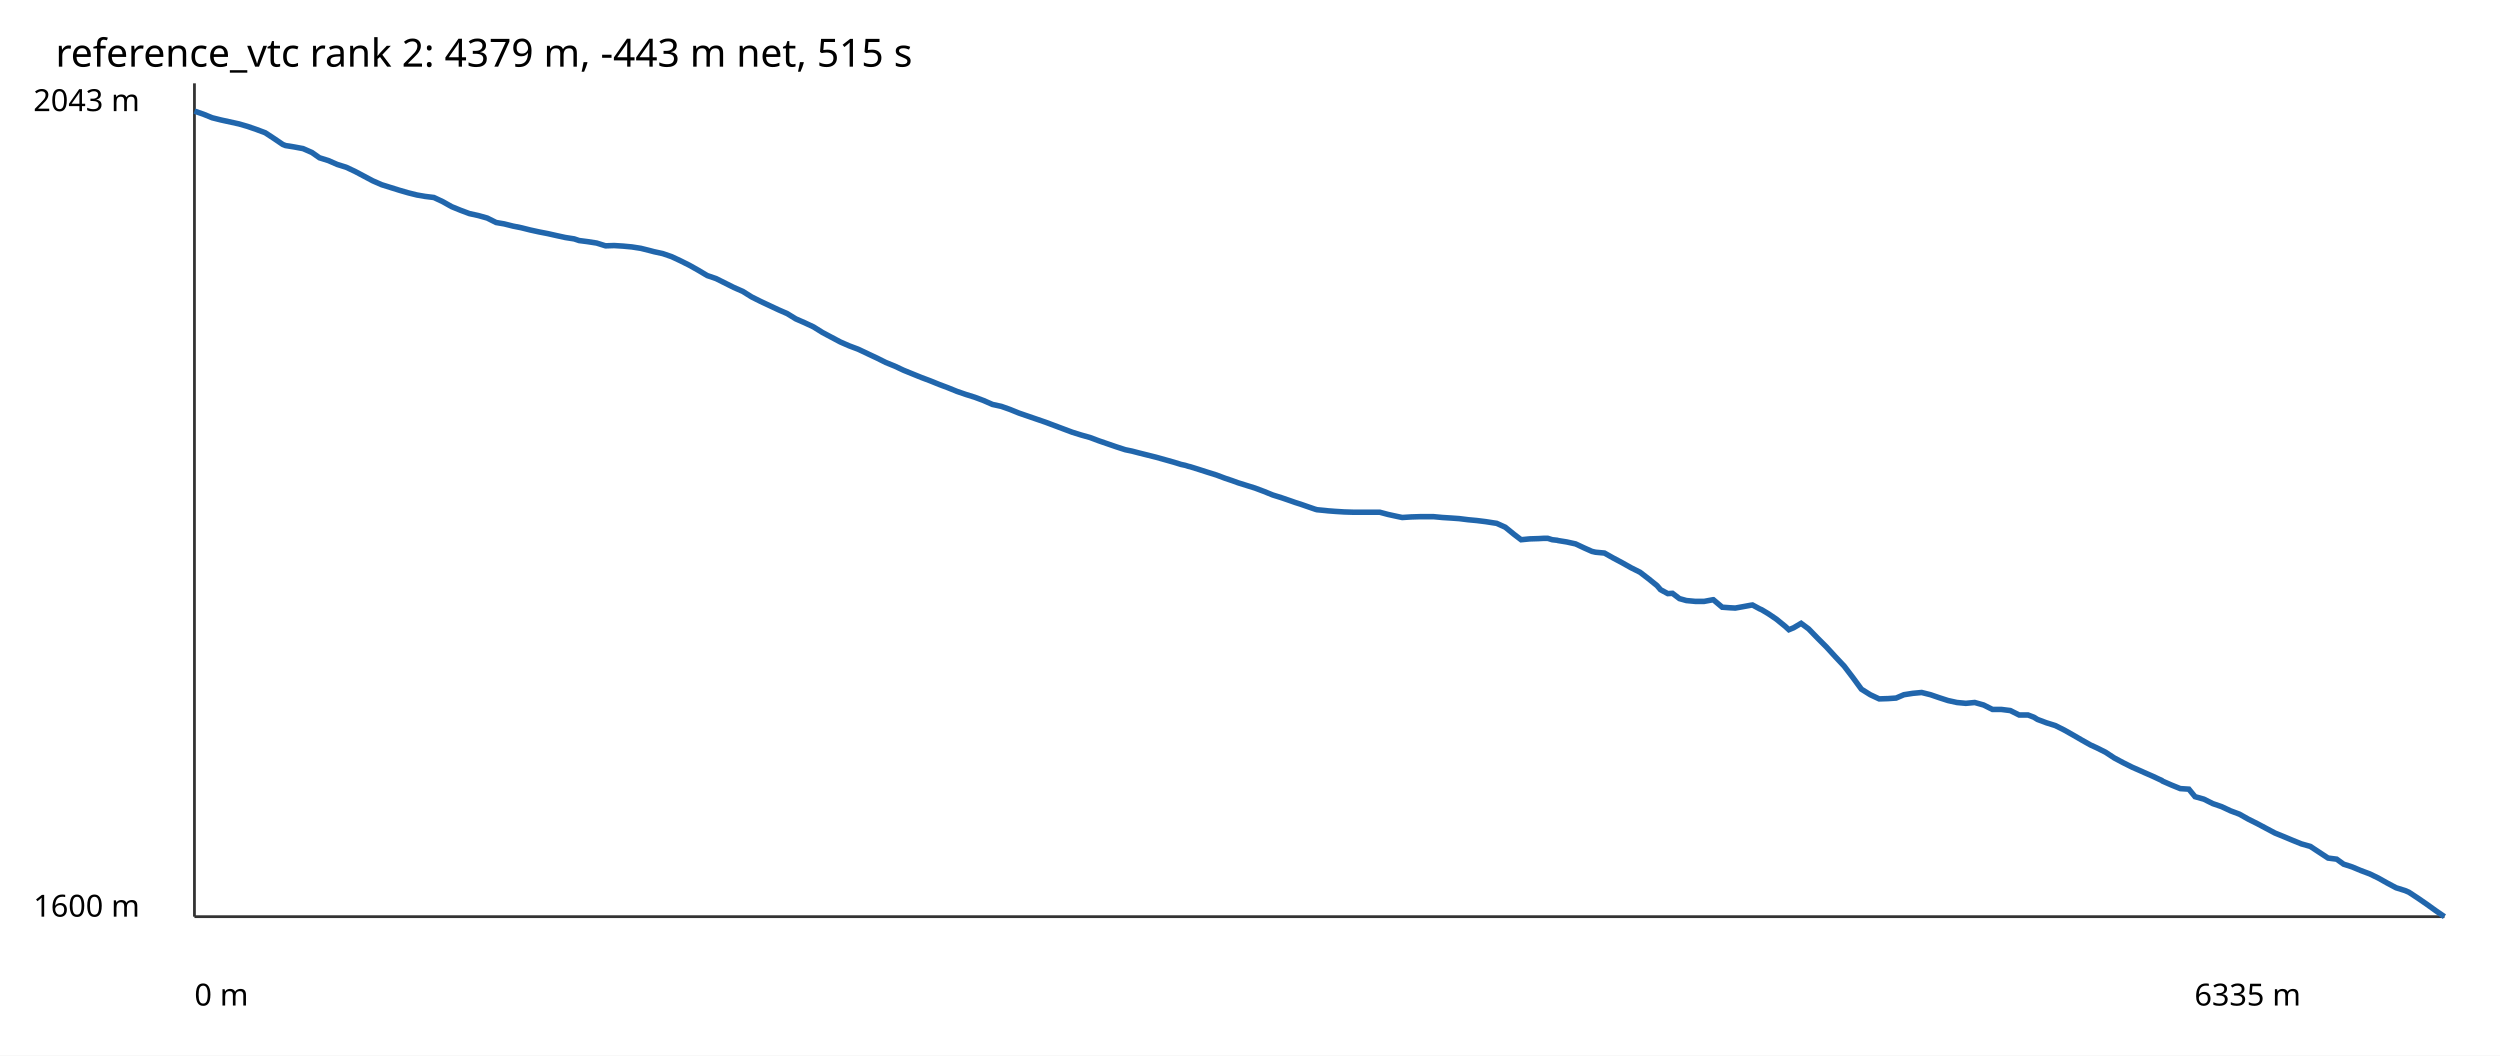
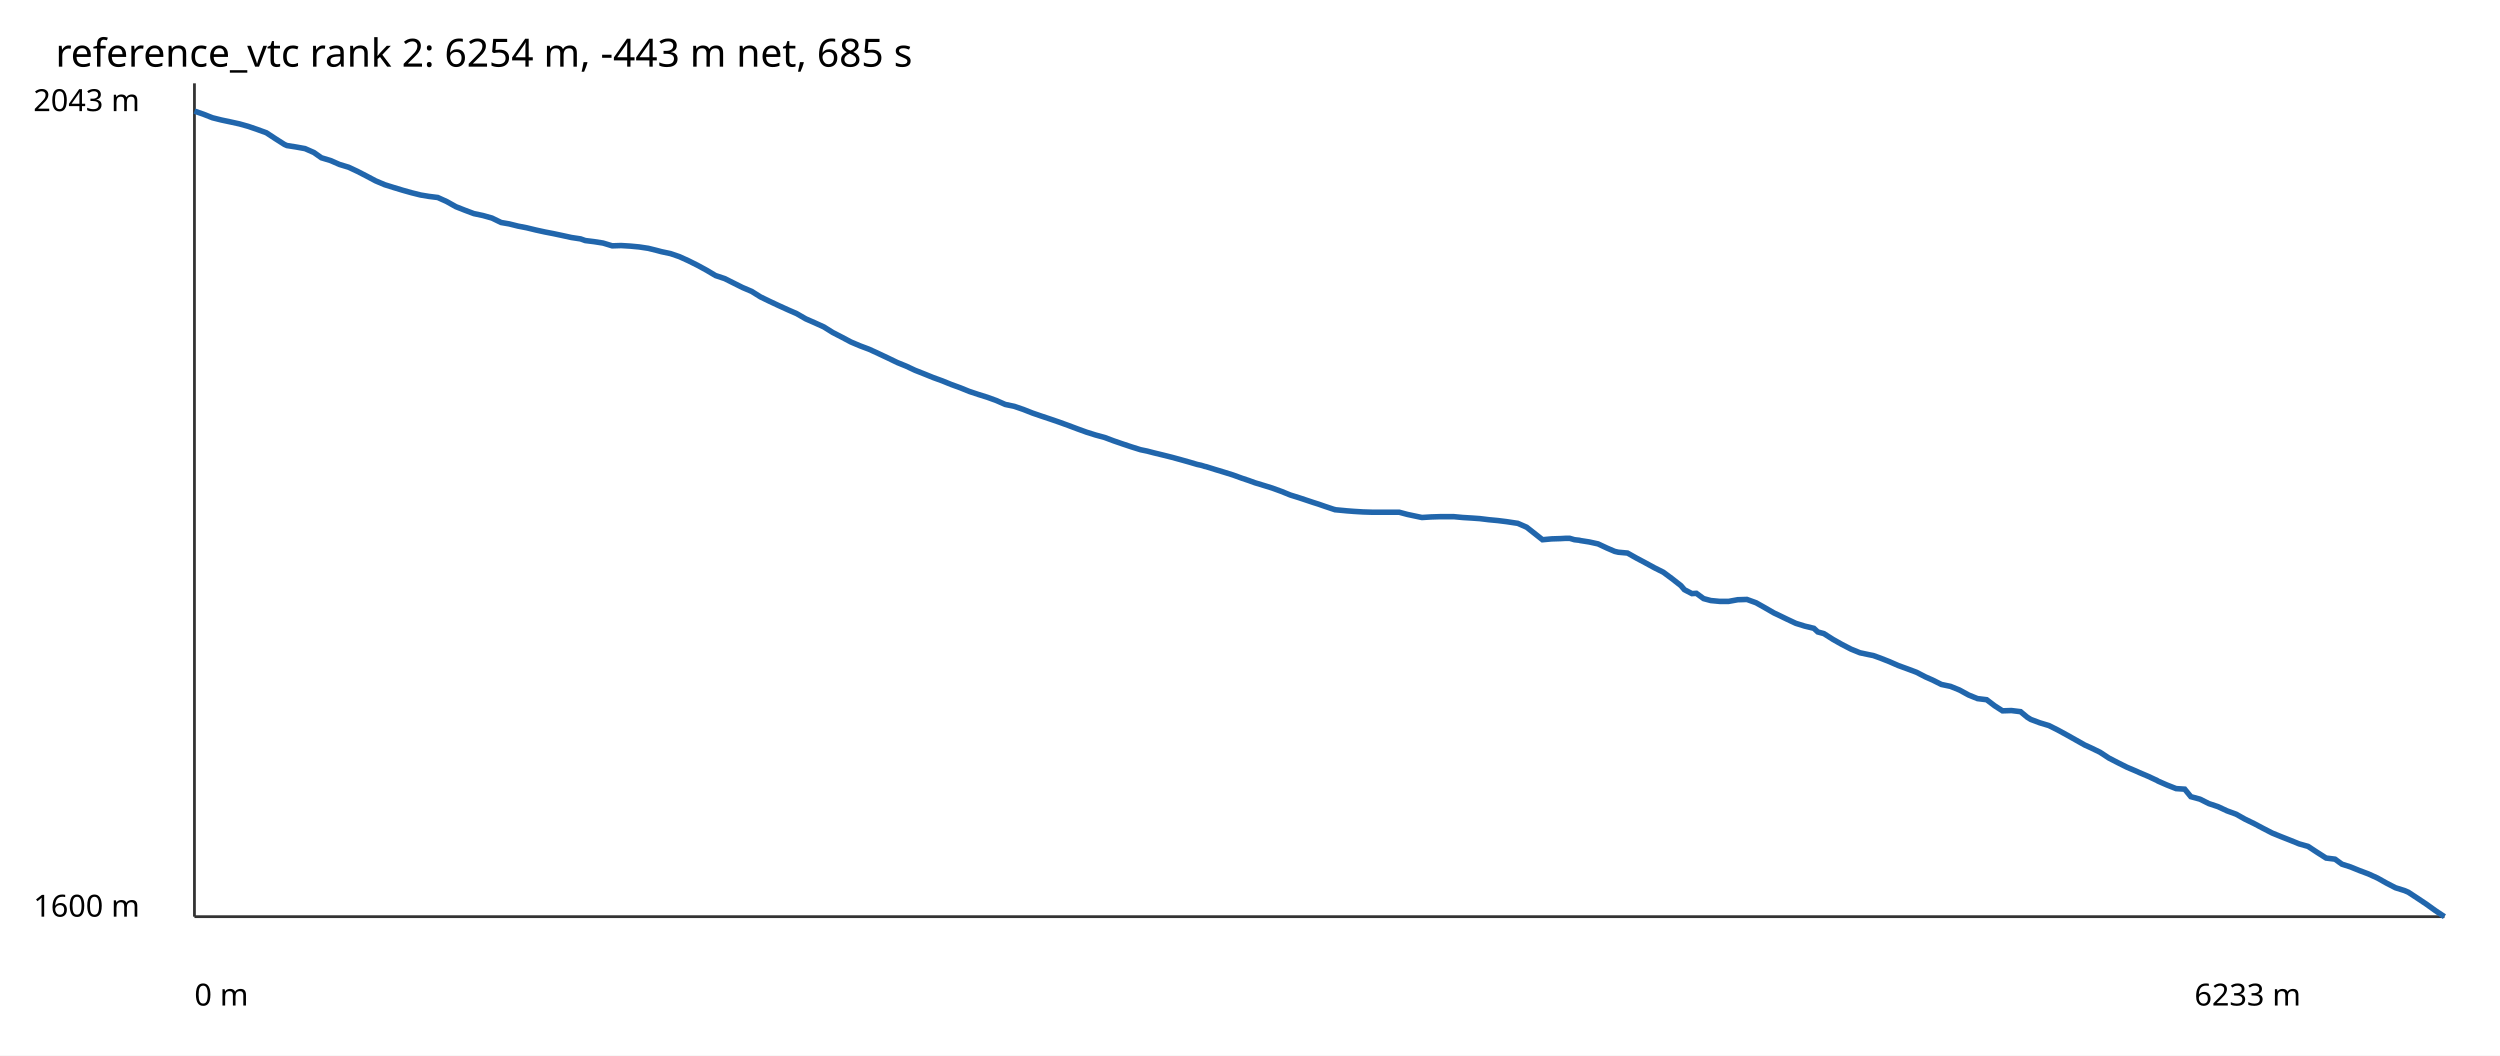
<svg xmlns="http://www.w3.org/2000/svg" width="900" height="380">
  <rect width="100%" height="100%" fill="white" />
-   <text x="20" y="24" font-family="sans-serif" font-size="14">reference_vtc rank 2: 4379 m, -443 m net, 515 s</text>
+   <text x="20" y="24" font-family="sans-serif" font-size="14">reference_vtc rank 2: 6254 m, -443 m net, 685 s</text>
  <line x1="70" y1="330" x2="880" y2="330" stroke="#333" />
  <line x1="70" y1="30" x2="70" y2="330" stroke="#333" />
-   <polyline points="70.0,40.0 73.2,41.1 76.4,42.4 79.6,43.2 82.8,43.9 86.0,44.6 89.1,45.5 92.3,46.6 95.5,47.8 98.7,49.9 101.8,52.0 102.8,52.4 105.9,52.9 109.1,53.5 112.3,54.9 115.0,56.8 118.2,57.8 121.4,59.2 124.6,60.2 127.8,61.7 131.0,63.4 134.2,65.1 137.4,66.5 140.6,67.5 143.8,68.5 146.9,69.4 150.1,70.2 153.0,70.7 156.2,71.1 159.4,72.6 162.6,74.4 165.8,75.7 169.0,76.9 172.2,77.6 175.4,78.5 178.6,80.1 181.5,80.6 184.7,81.4 187.7,82.0 190.9,82.8 194.1,83.5 197.2,84.1 200.3,84.8 203.5,85.5 206.7,86.0 208.5,86.6 211.6,87.0 214.8,87.5 218.0,88.5 221.1,88.4 224.3,88.6 227.5,88.9 230.7,89.4 233.9,90.2 235.4,90.6 238.6,91.3 241.8,92.4 245.0,93.9 248.2,95.5 251.4,97.3 254.6,99.2 257.8,100.3 261.0,101.9 264.2,103.5 267.4,104.9 270.6,106.9 273.8,108.5 277.0,110.0 280.2,111.5 283.4,112.9 286.5,114.8 289.7,116.2 292.9,117.7 296.1,119.7 299.3,121.4 302.5,123.1 305.7,124.5 308.9,125.7 312.1,127.2 312.5,127.4 315.7,128.9 318.9,130.5 322.1,131.8 325.3,133.3 328.5,134.6 331.7,135.9 334.9,137.1 338.1,138.4 341.3,139.6 344.5,140.9 347.7,142.0 350.9,143.0 354.1,144.2 357.3,145.6 360.5,146.3 363.6,147.4 366.8,148.7 370.0,149.8 373.2,150.9 376.4,152.0 379.6,153.2 382.8,154.4 386.0,155.6 389.2,156.6 392.4,157.5 395.6,158.7 398.8,159.8 402.0,160.9 405.1,161.9 407.5,162.4 409.8,163.0 413.0,163.8 416.2,164.6 419.4,165.5 422.6,166.4 425.2,167.2 426.6,167.5 427.9,167.9 428.4,168.0 431.6,169.0 434.7,170.0 437.9,171.0 441.1,172.2 443.5,173.0 445.7,173.8 448.9,174.8 451.8,175.7 455.0,176.9 458.2,178.2 461.4,179.2 464.6,180.3 466.3,180.9 468.2,181.5 470.5,182.3 473.7,183.4 473.8,183.4 474.1,183.5 477.2,183.8 478.1,183.9 480.7,184.1 483.9,184.3 487.1,184.4 490.3,184.4 493.5,184.4 496.7,184.4 499.7,185.2 502.9,185.9 504.8,186.3 508.0,186.1 511.2,186.0 511.6,186.0 514.8,186.0 516.1,186.0 519.3,186.3 522.5,186.5 525.3,186.7 528.5,187.1 531.7,187.4 534.9,187.8 538.1,188.3 538.8,188.4 541.9,189.8 545.1,192.4 547.6,194.3 550.7,194.0 553.9,193.9 555.7,193.8 557.2,193.8 558.8,194.3 560.6,194.5 560.9,194.6 564.0,195.1 567.2,195.8 570.4,197.3 573.1,198.5 574.4,198.8 577.6,199.1 580.8,200.9 584.0,202.6 587.2,204.4 590.4,206.0 593.4,208.3 596.5,210.8 596.6,210.9 597.8,212.3 600.4,213.7 602.1,213.6 604.6,215.5 607.1,216.2 610.3,216.5 613.5,216.5 616.7,215.9 616.8,215.9 620.0,218.6 620.1,218.6 622.8,218.8 624.7,218.9 627.5,218.4 630.2,217.9 630.9,217.8 633.5,219.2 634.2,219.5 636.7,221.0 639.5,222.9 642.7,225.5 644.0,226.7 645.7,226.0 648.4,224.4 651.1,226.4 654.3,229.7 657.5,232.9 660.7,236.4 663.9,239.8 667.1,244.0 670.1,248.1 673.3,250.1 676.5,251.6 679.7,251.5 682.6,251.3 685.4,250.1 688.6,249.6 691.8,249.3 695.0,250.1 698.2,251.2 701.3,252.2 704.5,252.9 707.7,253.2 710.9,252.9 714.1,253.8 717.3,255.4 720.5,255.4 723.7,255.8 726.9,257.4 730.1,257.4 732.2,258.2 733.5,259.0 736.7,260.2 739.9,261.2 743.1,262.8 746.3,264.6 749.4,266.4 752.6,268.2 754.8,269.2 758.0,270.8 761.2,272.9 764.4,274.6 767.6,276.2 770.8,277.6 771.9,278.1 775.1,279.5 778.3,281.0 778.5,281.2 781.7,282.6 784.9,283.9 788.0,284.1 790.2,286.8 793.4,287.7 796.6,289.3 799.8,290.4 803.0,291.9 806.2,293.1 809.4,294.9 812.6,296.5 815.8,298.2 819.0,299.9 822.2,301.2 825.3,302.5 828.5,303.8 831.7,304.7 834.9,306.8 838.1,308.9 841.2,309.3 843.7,311.1 846.8,312.1 849.9,313.4 853.1,314.6 856.2,316.1 859.4,317.9 862.6,319.6 865.8,320.6 867.2,321.2 870.4,323.3 873.6,325.5 876.8,327.8 880.0,330.0 880.0,330.0" fill="none" stroke="#2166ac" stroke-width="2" />
+   <polyline points="70.0,40.0 73.2,41.1 76.5,42.4 79.7,43.2 83.0,43.9 86.2,44.6 89.4,45.5 92.6,46.6 95.9,47.8 99.1,49.9 102.4,52.0 103.3,52.4 106.5,52.9 109.8,53.5 113.0,54.9 115.7,56.8 119.0,57.8 122.2,59.2 125.5,60.2 128.7,61.7 132.0,63.4 135.2,65.1 138.5,66.5 141.7,67.5 145.0,68.5 148.2,69.4 151.4,70.2 154.4,70.7 157.6,71.1 160.9,72.6 164.1,74.4 167.4,75.7 170.6,76.9 173.9,77.6 177.1,78.5 180.4,80.1 183.3,80.6 186.5,81.4 189.6,82.0 192.9,82.8 196.1,83.5 199.2,84.1 202.5,84.8 205.7,85.5 209.0,86.0 210.7,86.6 213.9,87.0 217.1,87.5 220.4,88.5 223.6,88.4 226.9,88.6 230.1,88.9 233.4,89.4 236.6,90.2 238.1,90.6 241.4,91.3 244.6,92.4 247.9,93.9 251.1,95.5 254.4,97.3 257.6,99.2 260.9,100.3 264.1,101.9 267.3,103.5 270.6,104.9 273.8,106.9 277.1,108.5 280.3,110.0 283.6,111.5 286.8,112.9 290.1,114.8 293.3,116.2 296.6,117.7 299.8,119.7 303.1,121.4 306.3,123.1 309.6,124.5 312.8,125.7 316.1,127.2 316.5,127.4 319.7,128.9 323.0,130.5 326.2,131.8 329.4,133.3 332.7,134.6 335.9,135.9 339.2,137.1 342.4,138.4 345.7,139.6 348.9,140.9 352.2,142.0 355.4,143.0 358.7,144.2 361.9,145.6 365.2,146.3 368.4,147.4 371.7,148.7 374.9,149.8 378.2,150.9 381.4,152.0 384.7,153.2 387.9,154.4 391.2,155.6 394.4,156.6 397.7,157.5 400.9,158.7 404.1,159.8 407.4,160.9 410.6,161.9 413.0,162.4 415.3,163.0 418.6,163.8 421.8,164.6 425.1,165.5 428.3,166.4 431.0,167.2 432.4,167.5 433.7,167.9 434.2,168.0 437.4,169.0 440.7,170.0 443.9,171.0 447.2,172.2 449.6,173.0 451.8,173.8 455.1,174.8 458.0,175.7 461.3,176.9 464.5,178.2 467.7,179.2 471.0,180.3 472.8,180.9 474.7,181.5 477.0,182.3 480.3,183.4 480.4,183.4 480.6,183.5 483.8,183.8 484.8,183.9 487.4,184.1 490.7,184.3 493.9,184.4 497.2,184.4 500.4,184.4 503.7,184.4 506.7,185.2 510.0,185.9 511.9,186.3 515.2,186.1 518.4,186.0 518.8,186.0 522.0,186.0 523.4,186.0 526.6,186.3 529.9,186.5 532.7,186.7 536.0,187.1 539.2,187.4 542.4,187.8 545.7,188.3 546.4,188.4 549.6,189.8 552.9,192.4 555.3,194.3 558.6,194.0 561.8,193.9 563.6,193.8 565.1,193.8 566.8,194.3 568.6,194.5 568.9,194.6 572.1,195.1 575.3,195.8 578.5,197.3 581.3,198.5 582.6,198.8 585.9,199.1 589.1,200.9 592.3,202.6 595.6,204.4 598.8,206.0 601.9,208.3 605.1,210.8 605.2,210.9 606.4,212.3 609.1,213.7 610.7,213.6 613.3,215.5 615.9,216.2 619.1,216.5 622.3,216.5 625.6,215.9 625.7,215.9 628.9,215.8 632.2,217.0 635.4,218.8 638.7,220.7 640.0,221.3 643.3,222.9 646.5,224.4 649.7,225.4 653.0,226.2 654.4,227.5 656.6,228.1 659.9,230.2 663.1,232.0 666.4,233.7 669.6,235.0 672.9,235.7 674.4,236.0 676.9,236.9 680.2,238.2 683.4,239.6 686.7,240.8 689.9,242.0 693.2,243.7 695.7,244.8 698.9,246.4 702.2,247.1 705.4,248.4 708.7,250.2 711.9,251.5 715.2,251.9 718.1,254.1 720.9,255.9 724.1,255.8 727.4,256.2 729.8,258.2 731.1,259.0 734.3,260.2 737.6,261.2 740.8,262.8 744.1,264.6 747.3,266.4 750.5,268.2 752.7,269.2 756.0,270.8 759.2,272.9 762.5,274.6 765.7,276.2 769.0,277.6 770.1,278.1 773.4,279.5 776.6,281.0 776.9,281.2 780.1,282.6 783.4,283.9 786.5,284.1 788.7,286.8 792.0,287.7 795.2,289.3 798.5,290.4 801.7,291.9 805.0,293.1 808.2,294.9 811.5,296.5 814.7,298.2 818.0,299.9 821.2,301.2 824.5,302.5 827.7,303.8 830.9,304.7 834.1,306.8 837.4,308.9 840.6,309.3 843.1,311.1 846.2,312.1 849.4,313.4 852.6,314.6 855.9,316.1 859.1,317.9 862.4,319.6 865.6,320.6 867.0,321.2 870.2,323.3 873.5,325.5 876.7,327.8 880.0,330.0 880.0,330.0" fill="none" stroke="#2166ac" stroke-width="2" />
  <text x="70" y="362" font-family="sans-serif" font-size="11">0 m</text>
-   <text x="790" y="362" font-family="sans-serif" font-size="11">6335 m</text>
+   <text x="790" y="362" font-family="sans-serif" font-size="11">6233 m</text>
  <text x="12" y="40" font-family="sans-serif" font-size="11">2043 m</text>
  <text x="12" y="330" font-family="sans-serif" font-size="11">1600 m</text>
</svg>
